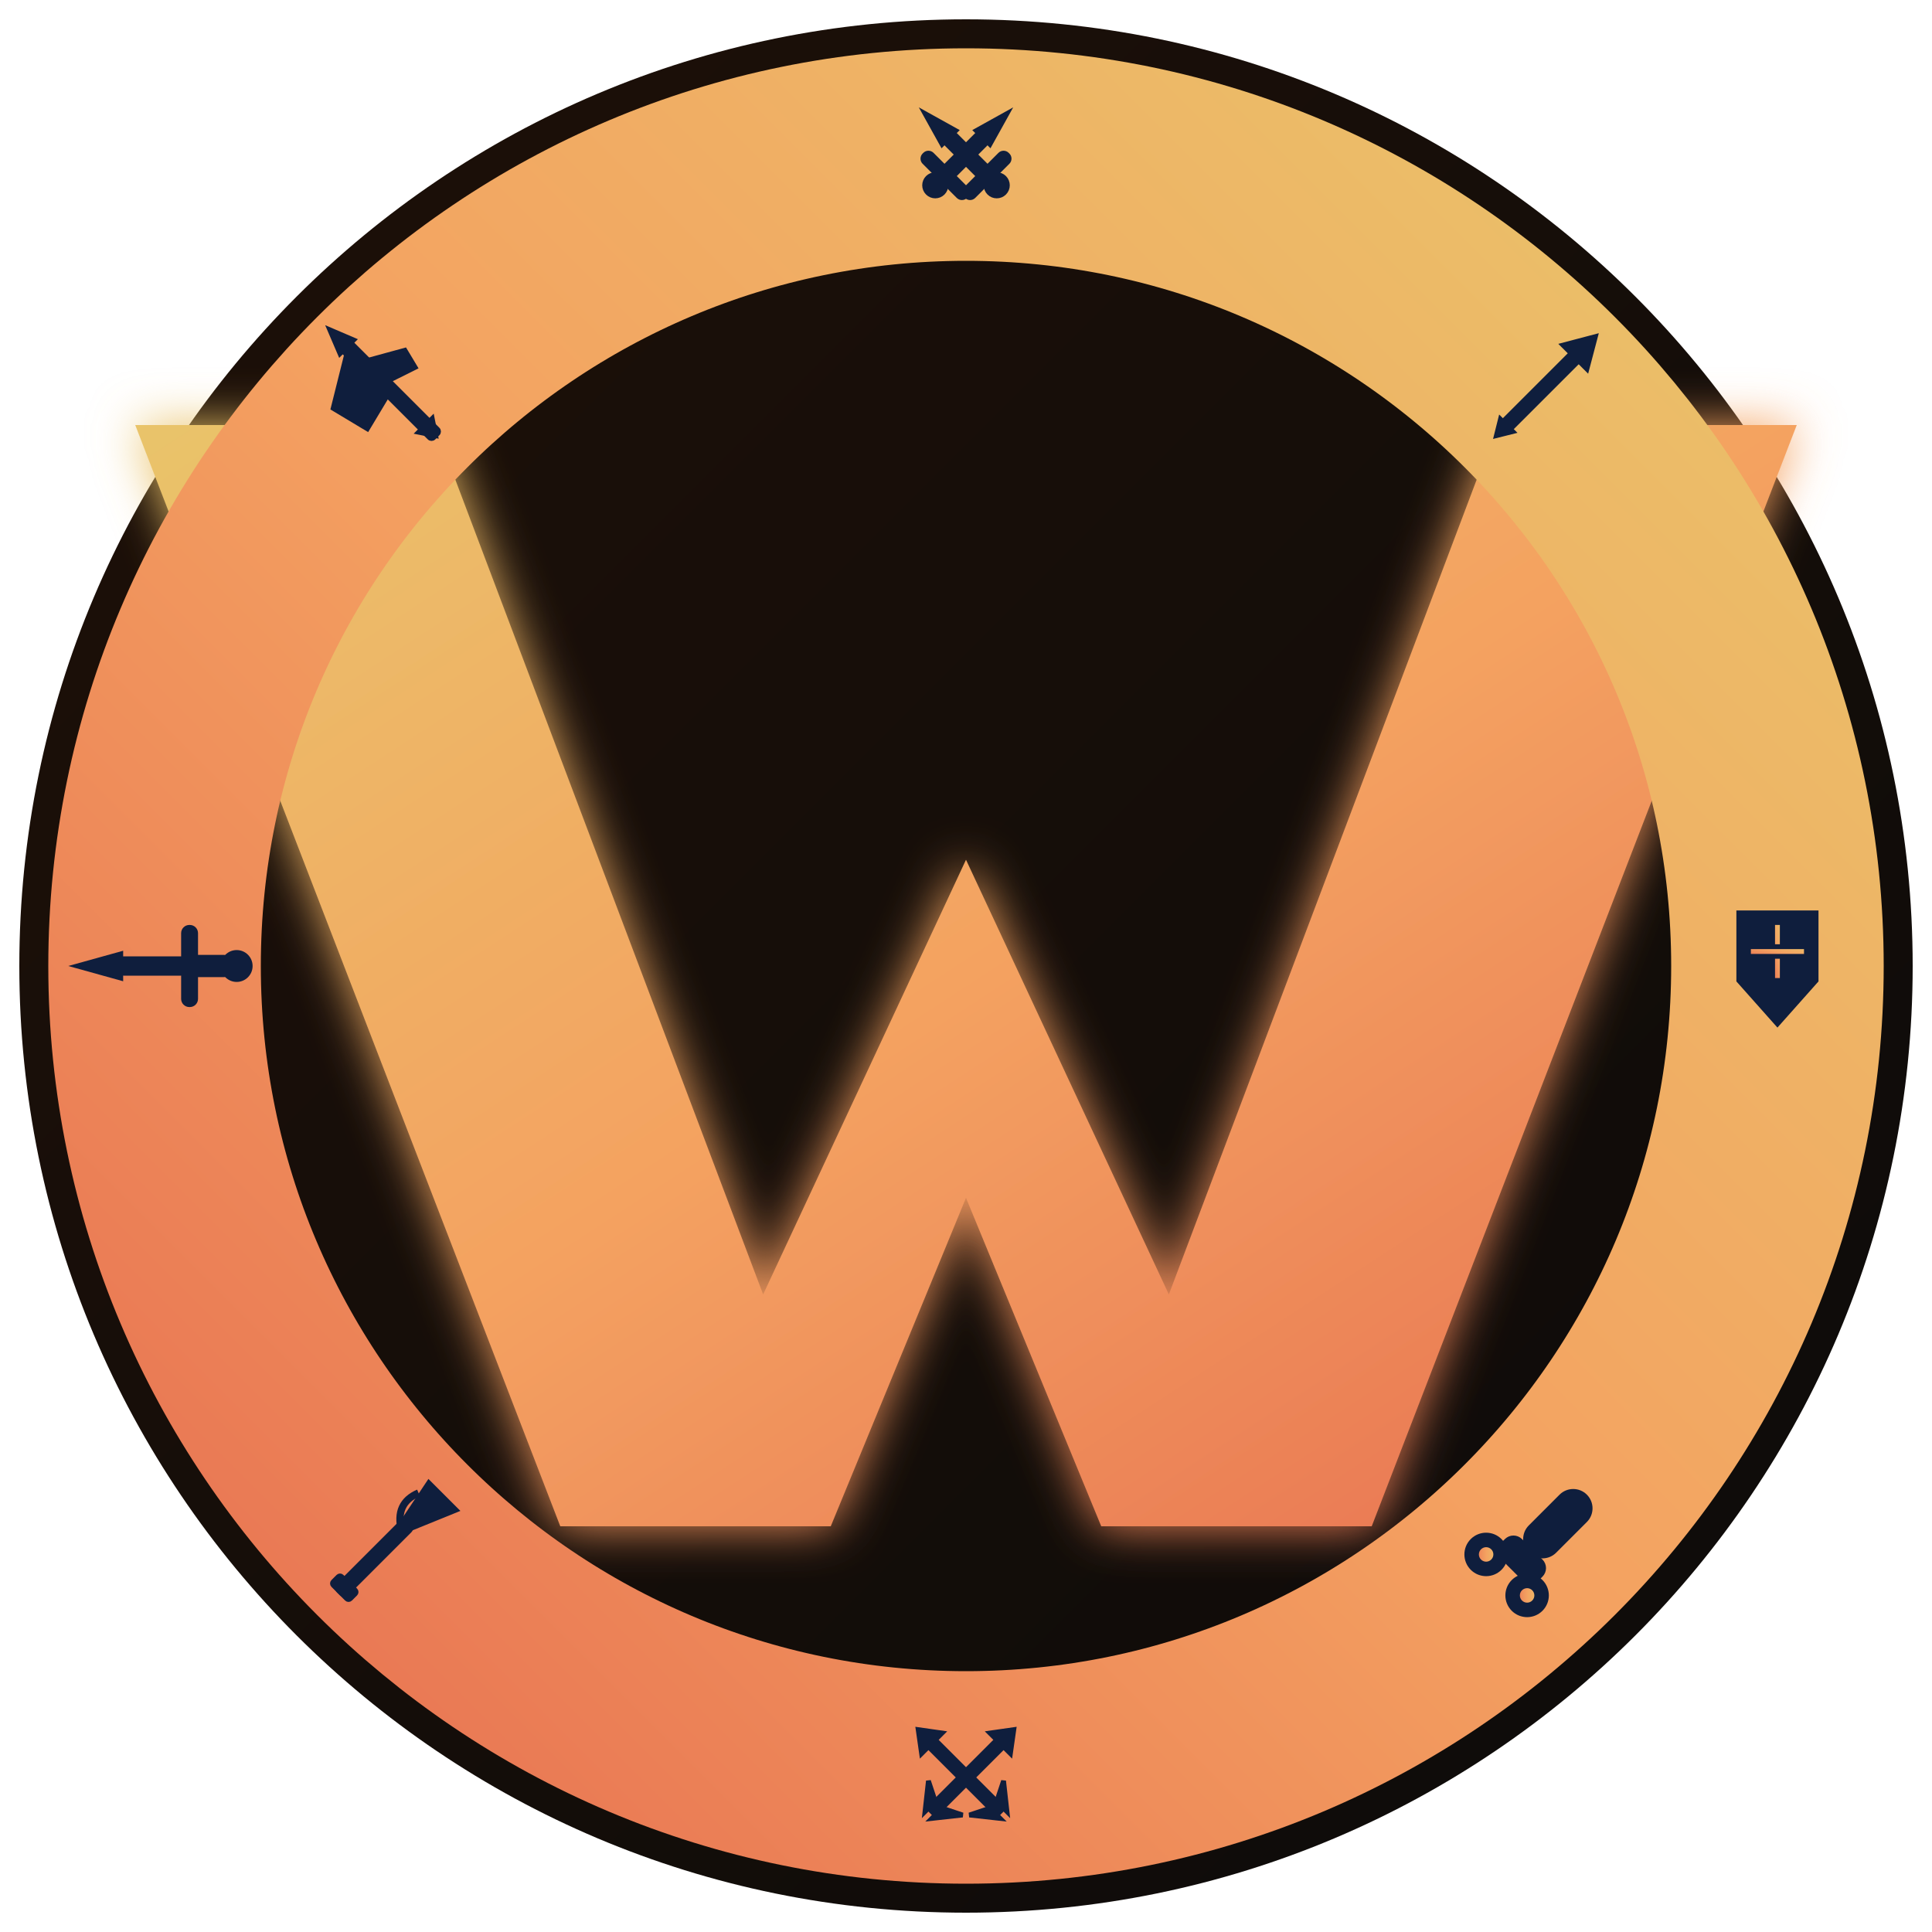
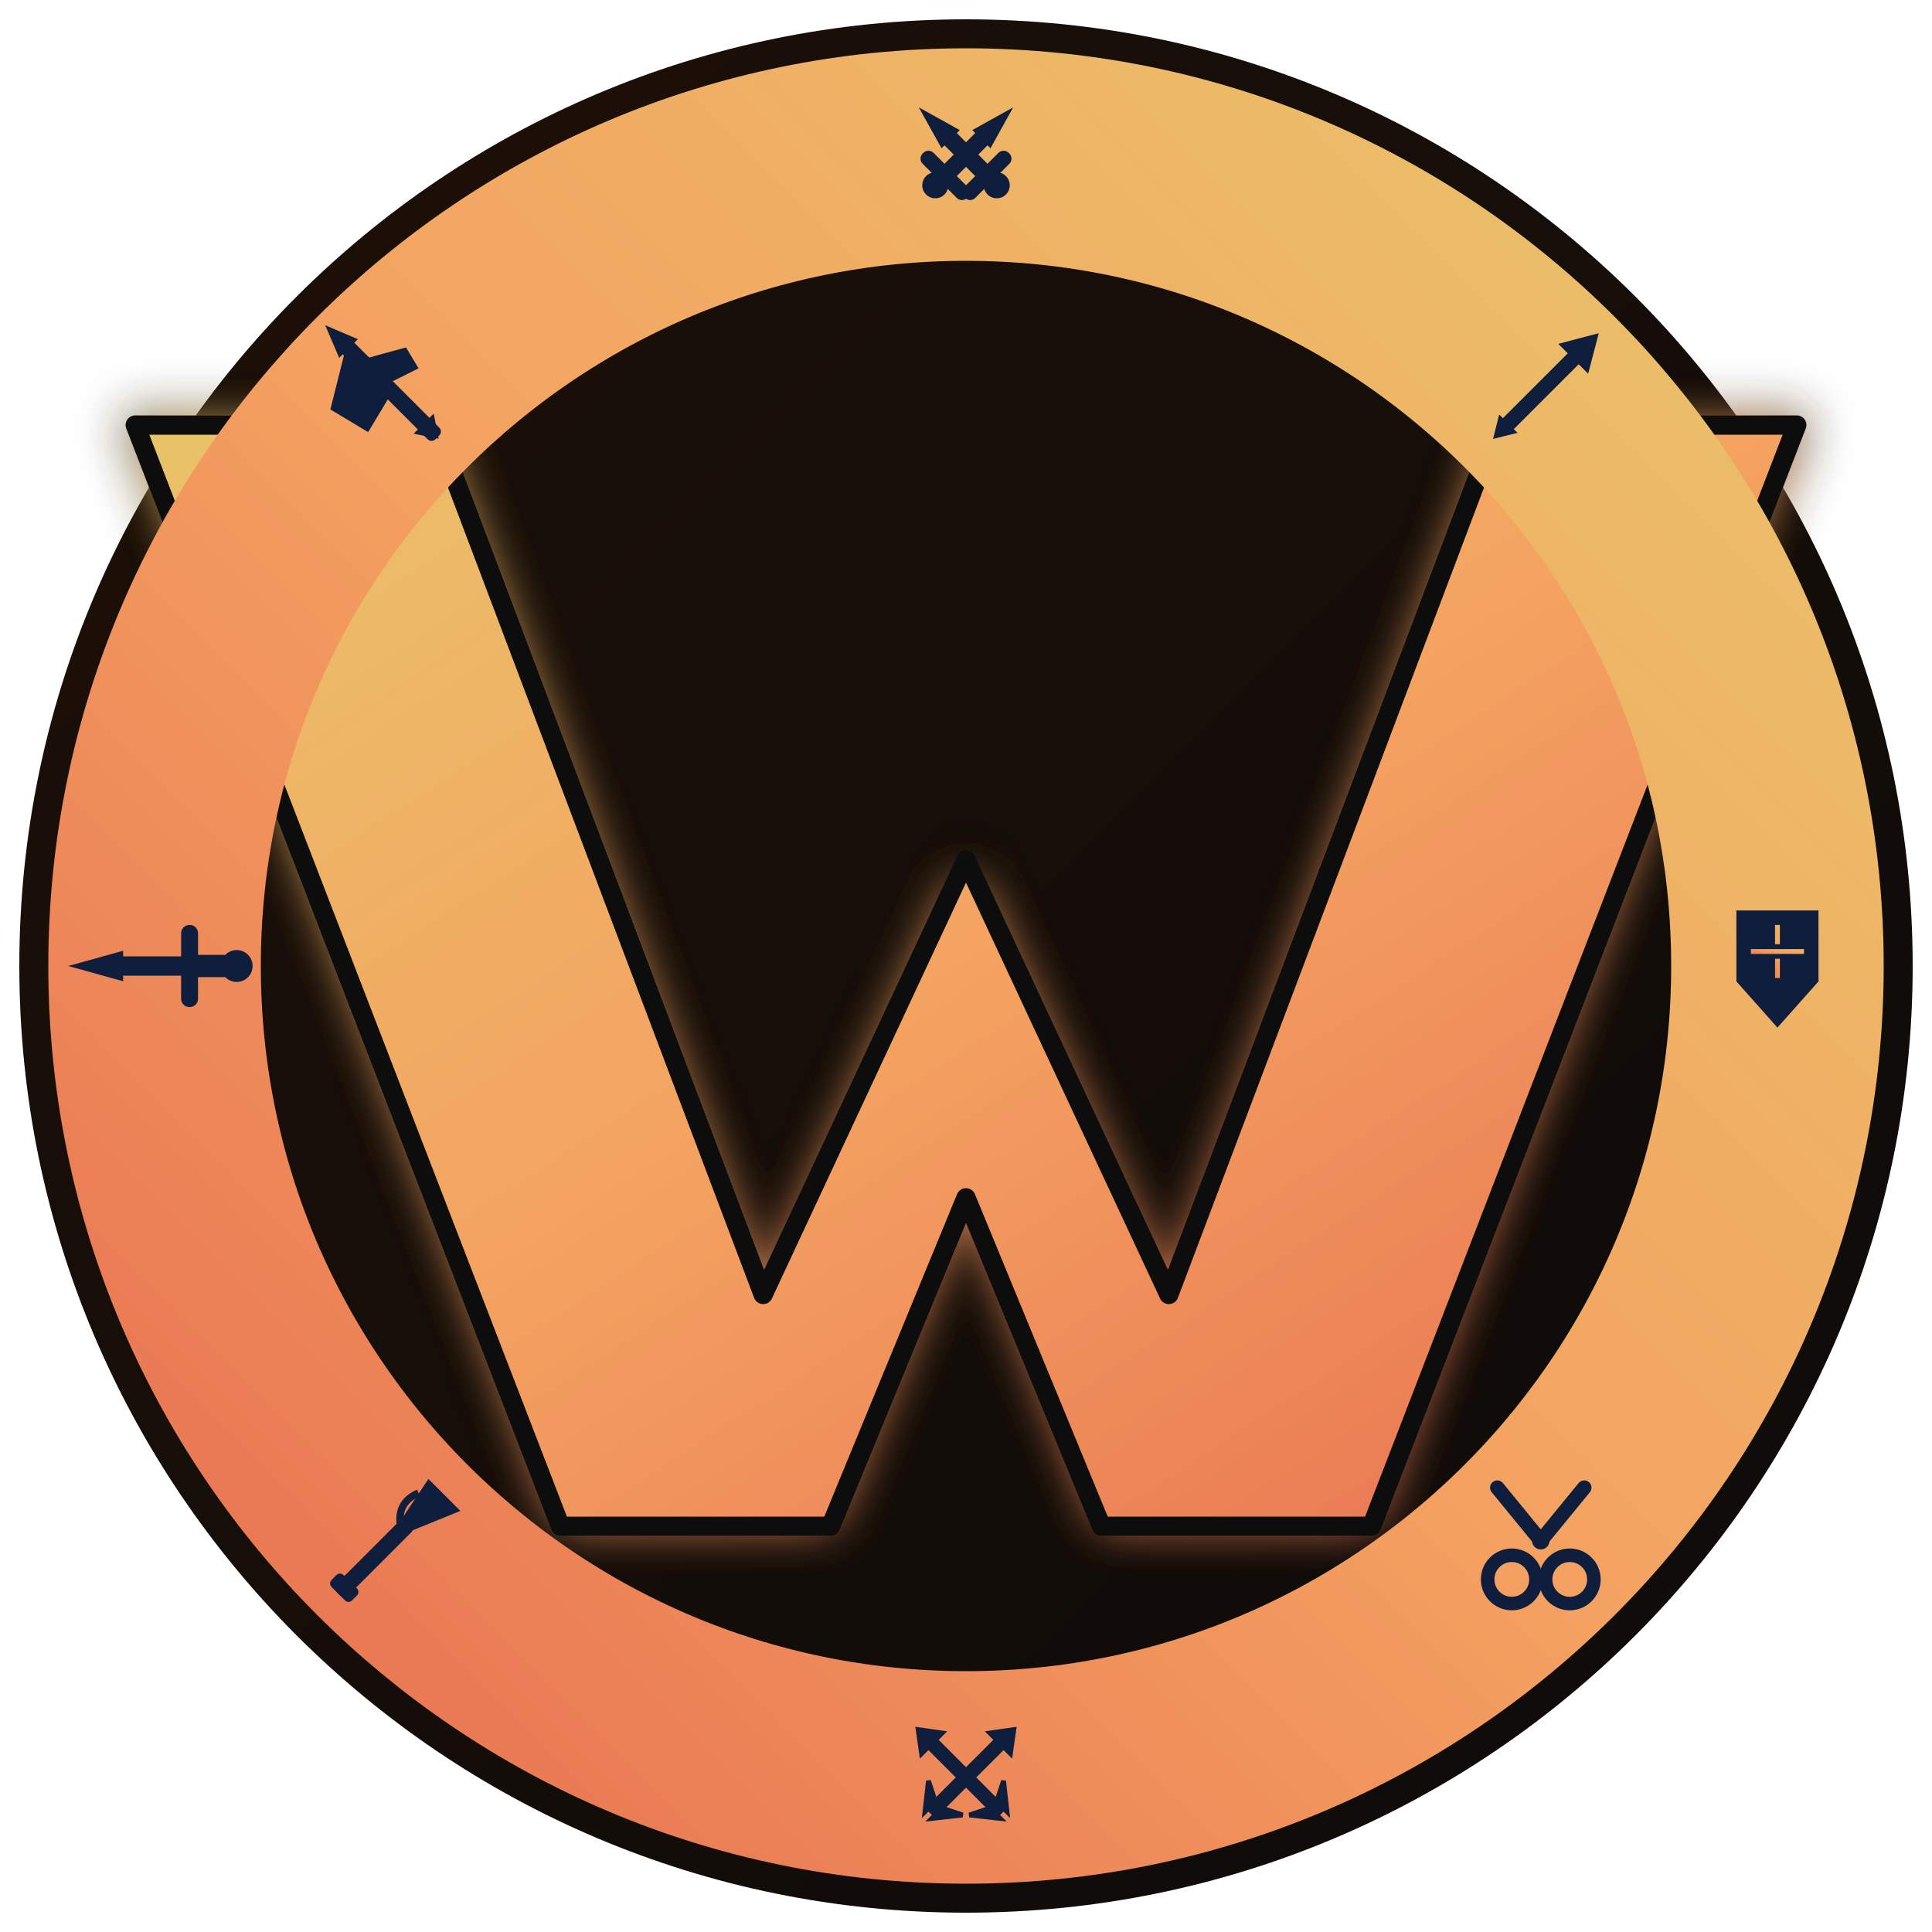
<svg xmlns="http://www.w3.org/2000/svg" viewBox="0 0 400 400" width="400" height="400">
  <defs>
    <linearGradient id="bgGrad" x1="0%" y1="0%" x2="100%" y2="100%">
      <stop offset="0%" stop-color="#1e1008" />
      <stop offset="100%" stop-color="#0c0b0a" />
    </linearGradient>
    <linearGradient id="wGrad" x1="0%" y1="0%" x2="100%" y2="100%">
      <stop offset="0%" stop-color="#e9c46a" />
      <stop offset="50%" stop-color="#f4a261" />
      <stop offset="100%" stop-color="#e76f51" />
    </linearGradient>
    <linearGradient id="ringGrad" x1="0%" y1="100%" x2="100%" y2="0%">
      <stop offset="0%" stop-color="#e76f51" />
      <stop offset="50%" stop-color="#f4a261" />
      <stop offset="100%" stop-color="#e9c46a" />
    </linearGradient>
    <filter id="glow" x="-30%" y="-30%" width="160%" height="160%">
      <feGaussianBlur stdDeviation="5" result="blur" />
      <feMerge>
        <feMergeNode in="blur" />
        <feMergeNode in="SourceGraphic" />
      </feMerge>
    </filter>
  </defs>
  <circle cx="200" cy="200" r="196" fill="url(#bgGrad)" />
-   <path d="M 28 88 L 90 88 L 158 268 L 200 178 L 242 268 L 310 88 L 372 88 L 284 316 L 228 316 L 200 248 L 172 316 L 116 316 Z" fill="url(#wGrad)" filter="url(#glow)" />
+   <path d="M 28 88 L 90 88 L 158 268 L 200 178 L 242 268 L 310 88 L 372 88 L 284 316 L 228 316 L 200 248 L 172 316 L 116 316 Z" fill="url(#wGrad)" stroke="#0c0b0a" stroke-width="4" stroke-linejoin="round" filter="url(#glow)" />
  <circle cx="200" cy="200" r="168" fill="none" stroke="url(#ringGrad)" stroke-width="44" />
  <g fill="#0f1e3d" stroke="#0f1e3d">
    <g transform="translate(200, 32)">
      <g transform="rotate(-45)">
        <polygon points="0,-12 -2,-5 2,-5" fill="#0f1e3d" />
        <rect x="-1.3" y="-5" width="2.6" height="12" rx="0.6" fill="#0f1e3d" />
        <rect x="-6" y="5" width="12" height="2.2" rx="1" fill="#0f1e3d" />
        <circle cx="0" cy="9" r="2.2" fill="#0f1e3d" />
      </g>
      <g transform="rotate(45)">
        <polygon points="0,-12 -2,-5 2,-5" fill="#0f1e3d" />
        <rect x="-1.3" y="-5" width="2.6" height="12" rx="0.6" fill="#0f1e3d" />
        <rect x="-6" y="5" width="12" height="2.2" rx="1" fill="#0f1e3d" />
        <circle cx="0" cy="9" r="2.2" fill="#0f1e3d" />
      </g>
    </g>
    <g transform="translate(319, 81) rotate(45)">
      <rect x="-1.1" y="-13" width="2.2" height="24" rx="0.6" fill="#0f1e3d" />
      <polygon points="0,-16 -3.5,-10 3.5,-10" fill="#0f1e3d" />
      <polygon points="0,13 -1.8,10 1.8,10" fill="#0f1e3d" />
    </g>
    <g transform="translate(368, 200)">
      <path d="M-8,-11 L8,-11 L8,3 L0,12 L-8,3 Z" fill="#0f1e3d" />
      <rect x="-1" y="-9" width="2" height="12" rx="0.4" fill="url(#ringGrad)" />
      <rect x="-6" y="-4" width="12" height="2" rx="0.4" fill="url(#ringGrad)" />
    </g>
-     <g transform="translate(319, 319) rotate(45)">
-       <rect x="-3.5" y="-13" width="7" height="16" rx="3.5" fill="#0f1e3d" />
-       <rect x="-5" y="3" width="10" height="5" rx="2" fill="#0f1e3d" />
-       <circle cx="-6" cy="10" r="4" fill="#0f1e3d" />
-       <circle cx="-6" cy="10" r="2" fill="url(#ringGrad)" />
-       <circle cx="6" cy="10" r="4" fill="#0f1e3d" />
-       <circle cx="6" cy="10" r="2" fill="url(#ringGrad)" />
+     <g transform="translate(319, 319)" fill="none" stroke="#0f1e3d">
+       <line x1="0" y1="0" x2="-9" y2="-11" stroke-width="3" stroke-linecap="round" />
+       <line x1="0" y1="0" x2="9" y2="-11" stroke-width="3" stroke-linecap="round" />
+       <circle cx="-6" cy="8" r="5" stroke-width="2.8" />
+       <circle cx="6" cy="8" r="5" stroke-width="2.8" />
+       <circle cx="0" cy="0" r="1.8" fill="#0f1e3d" stroke="none" />
    </g>
    <g transform="translate(200, 368)">
      <g transform="rotate(-45)">
        <rect x="-1" y="-12" width="2" height="22" rx="0.5" fill="#0f1e3d" />
        <polygon points="0,-14 -3,-10 3,-10" fill="#0f1e3d" />
        <polygon points="-1,8 -5,6 -1,11" fill="#0f1e3d" />
        <polygon points="1,8 5,6 1,11" fill="#0f1e3d" />
      </g>
      <g transform="rotate(45)">
        <rect x="-1" y="-12" width="2" height="22" rx="0.5" fill="#0f1e3d" />
        <polygon points="0,-14 -3,-10 3,-10" fill="#0f1e3d" />
        <polygon points="-1,8 -5,6 -1,11" fill="#0f1e3d" />
        <polygon points="1,8 5,6 1,11" fill="#0f1e3d" />
      </g>
    </g>
    <g transform="translate(81, 319) rotate(225)">
      <rect x="-1.2" y="-15" width="2.4" height="20" rx="0.8" fill="#0f1e3d" />
      <path d="M-1.2,5 L-5,14 L3,14 L1.2,5 Z" fill="#0f1e3d" />
      <path d="M0,3 Q5,6 3,11" fill="none" stroke="#0f1e3d" stroke-width="1.5" />
      <rect x="-2.5" y="-15" width="5" height="2.5" rx="0.5" fill="#0f1e3d" />
    </g>
    <g transform="translate(32, 200) rotate(270)">
      <polygon points="0,-16 -2.5,-7 2.5,-7" fill="#0f1e3d" />
      <rect x="-1.5" y="-7" width="3" height="13" rx="0.6" fill="#0f1e3d" />
      <rect x="-8" y="6" width="16" height="2.5" rx="1.2" fill="#0f1e3d" />
      <rect x="-1.8" y="8" width="3.6" height="7" rx="0.6" fill="#0f1e3d" />
      <circle cx="0" cy="17" r="2.8" fill="#0f1e3d" />
    </g>
    <g transform="translate(81, 81) rotate(315)">
      <rect x="-1.2" y="-15" width="2.4" height="28" rx="0.6" fill="#0f1e3d" />
      <polygon points="0,-18 -2,-13 2,-13" fill="#0f1e3d" />
      <path d="M-1,-12 L-11,-6 L-9,2 L-1,0 Z" fill="#0f1e3d" />
      <path d="M1,-8 L8,-4 L7,0 L1,-2 Z" fill="#0f1e3d" />
      <polygon points="0,13 -2,10 2,10" fill="#0f1e3d" />
    </g>
  </g>
</svg>
